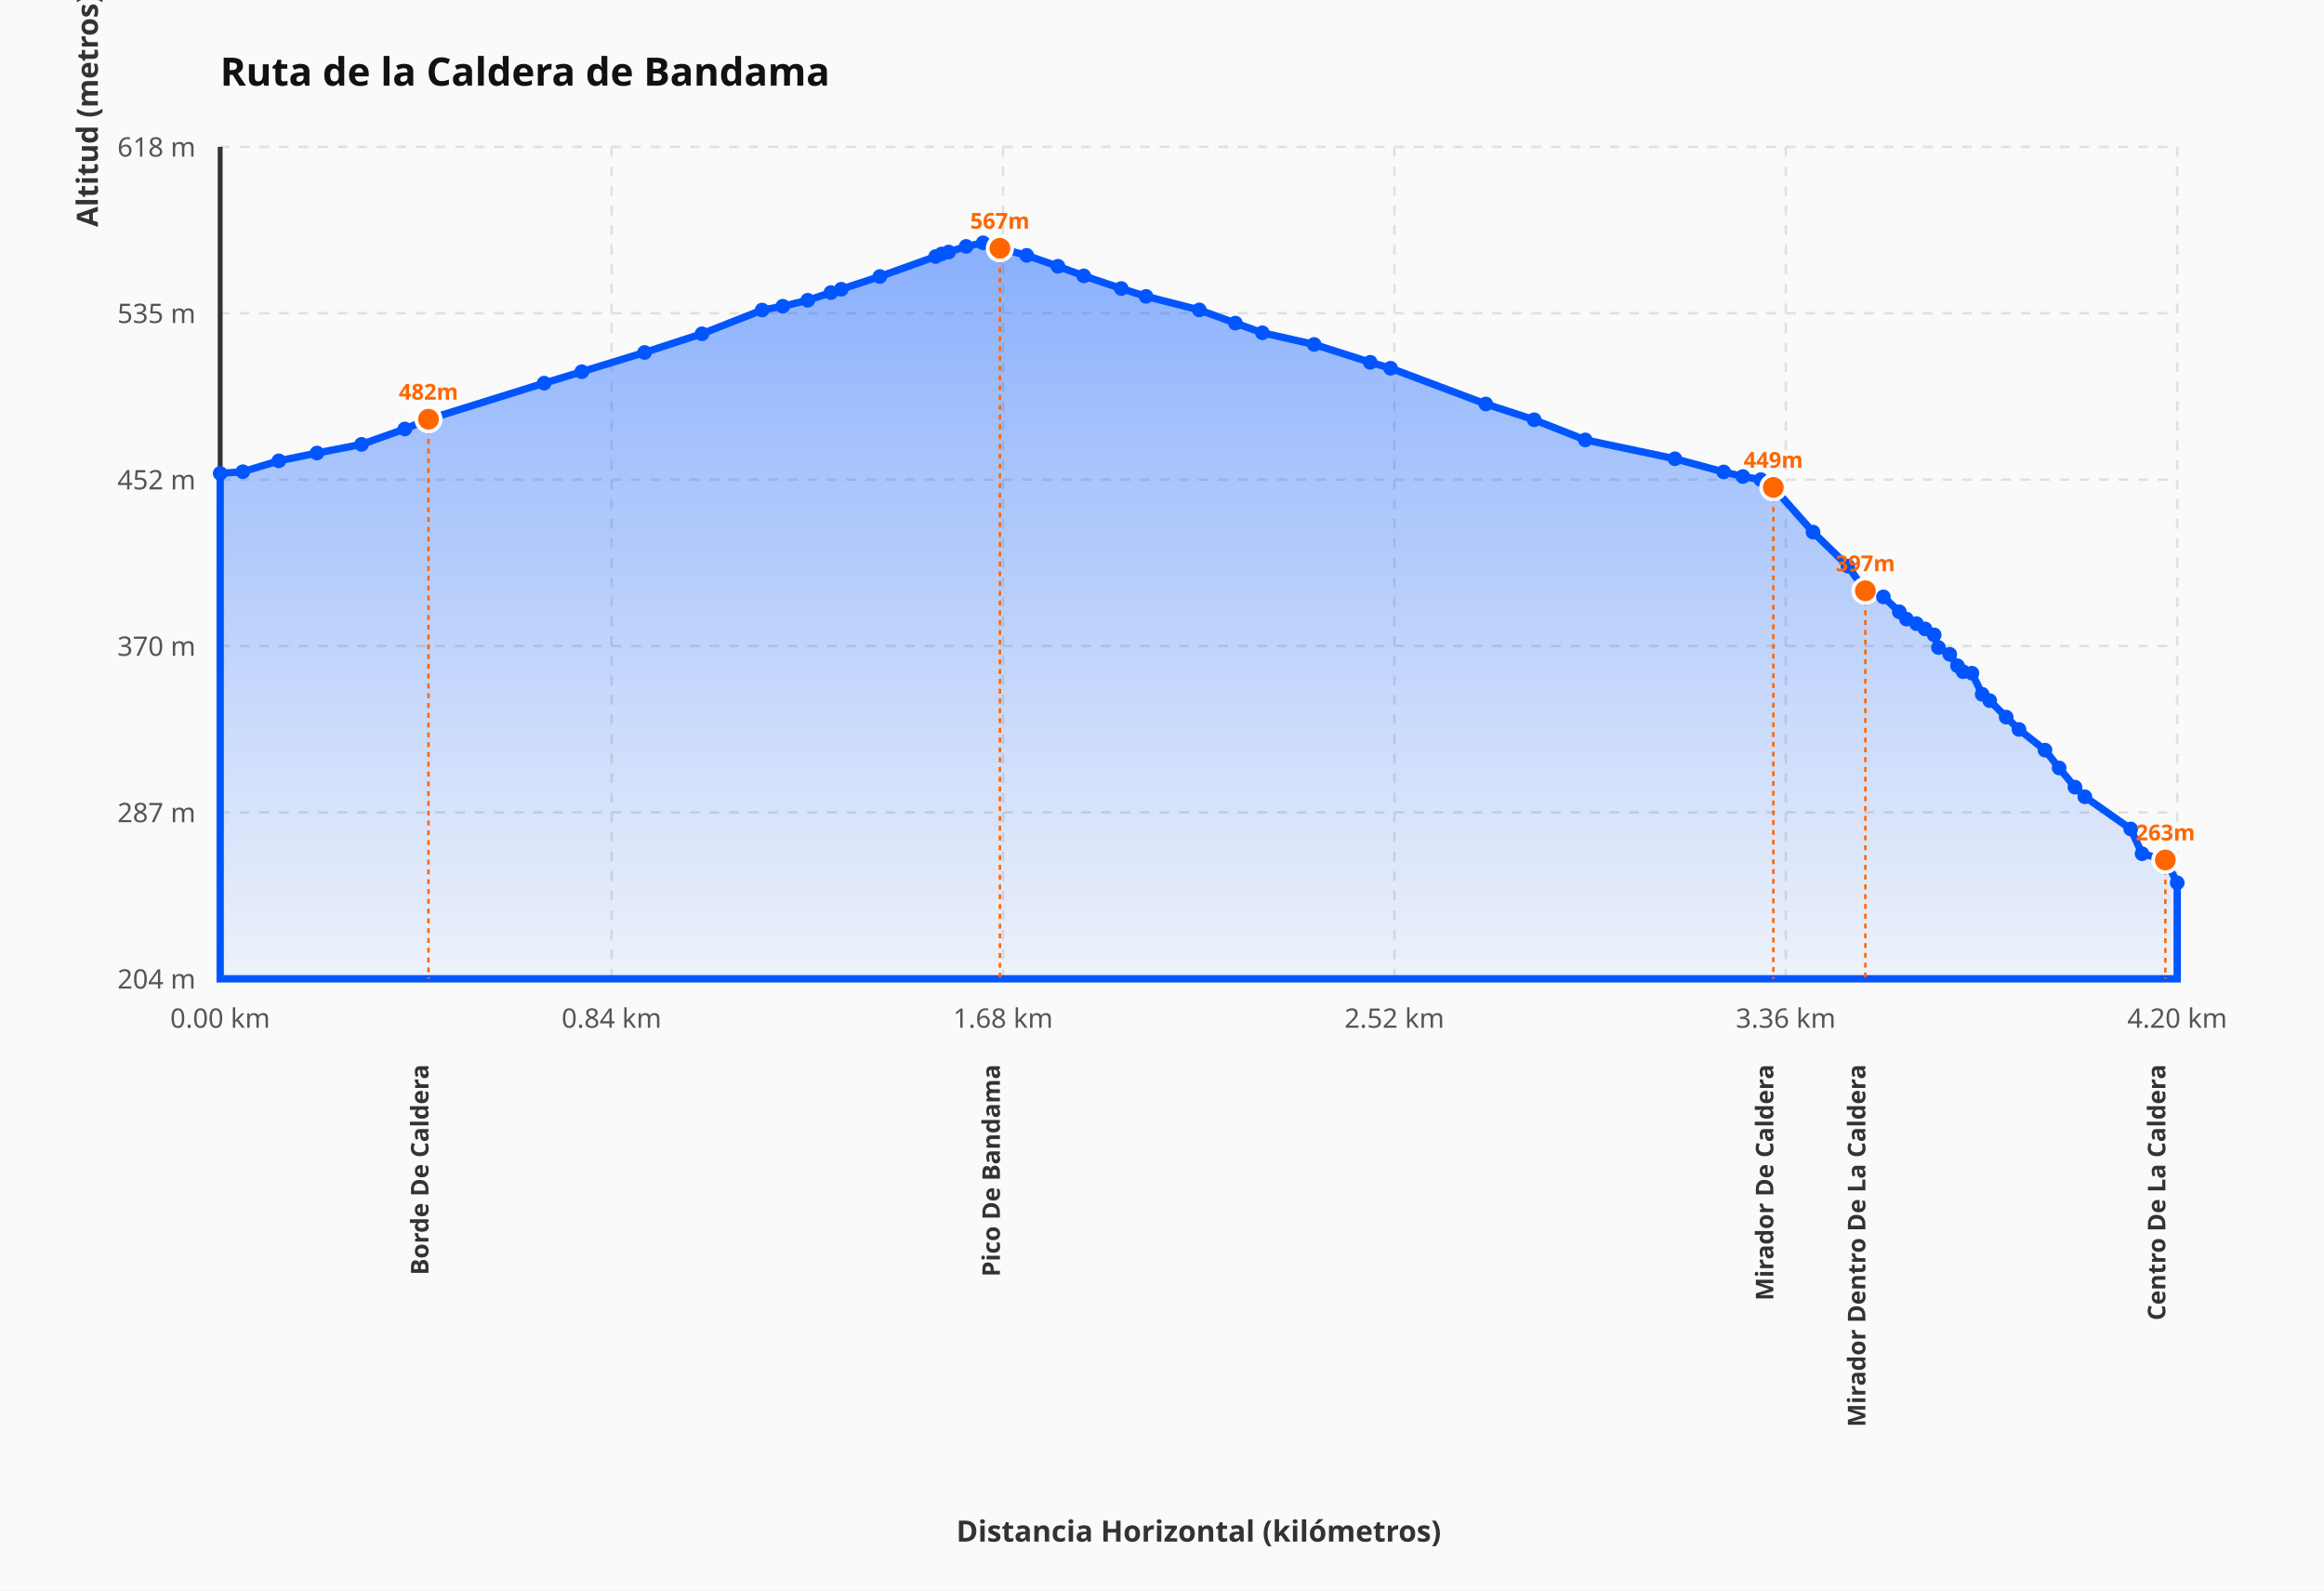
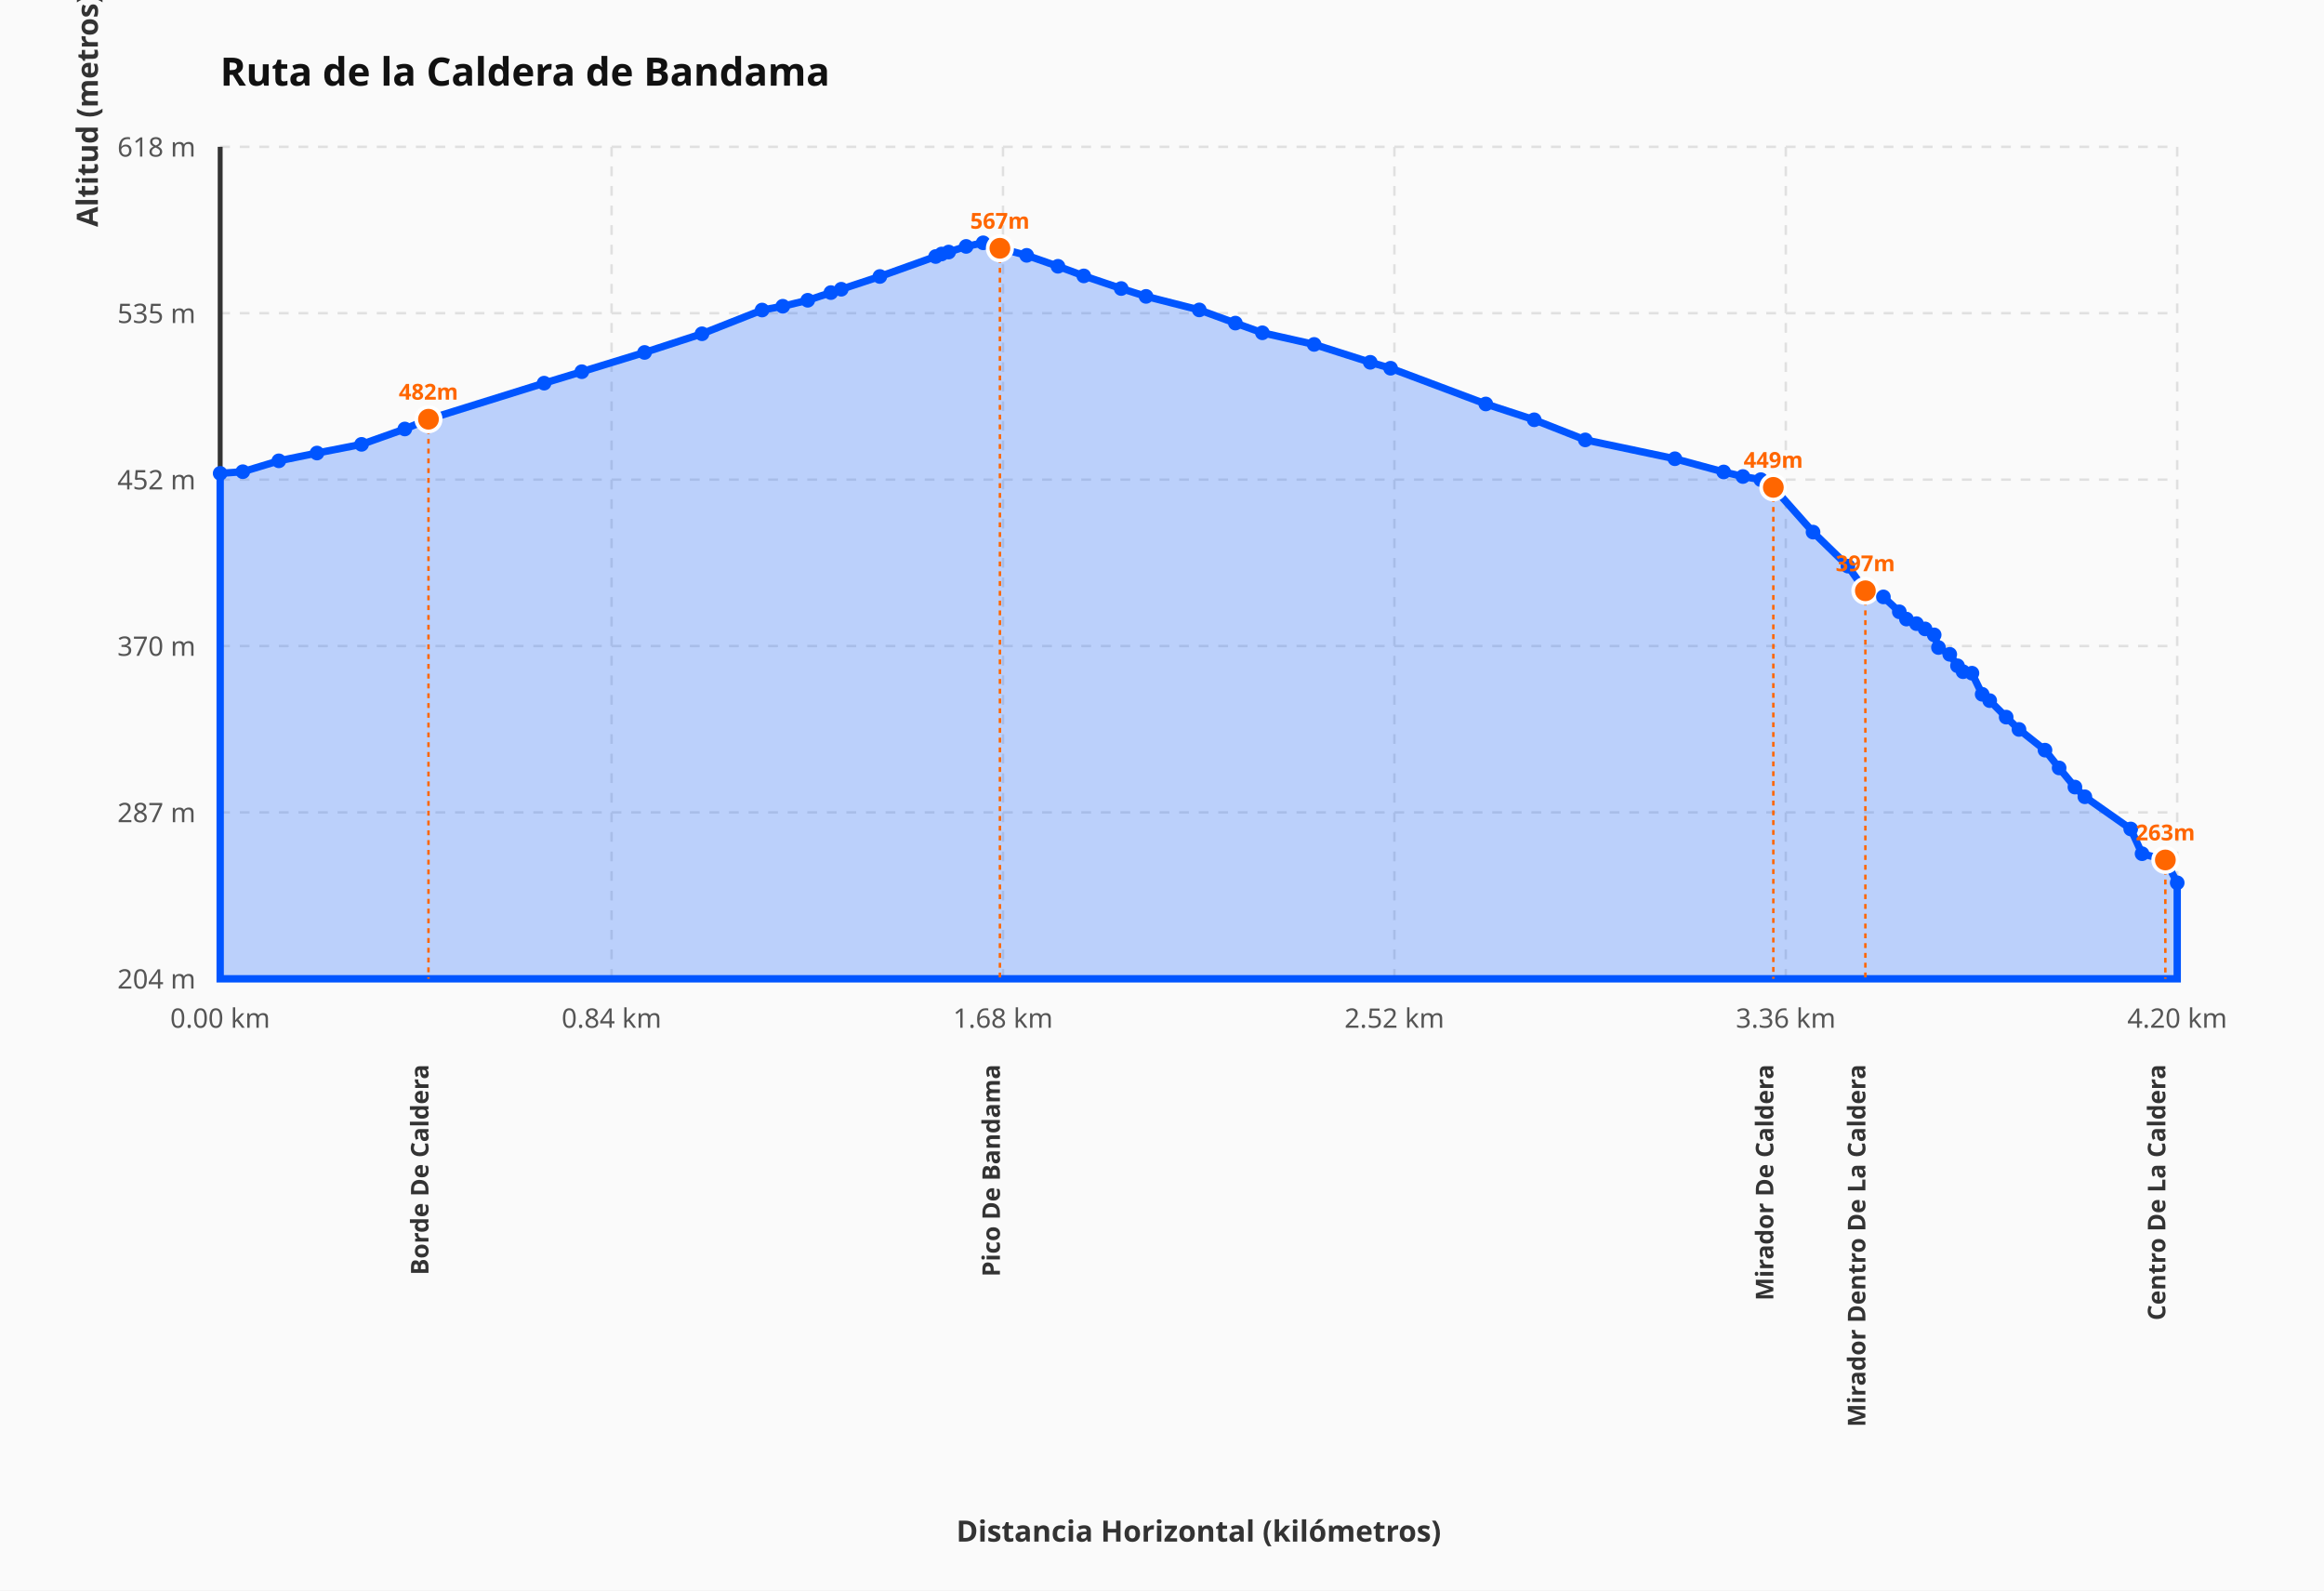
<svg xmlns="http://www.w3.org/2000/svg" width="950" height="650" viewBox="0 0 950 650">
-   <style>
-     .titulo { font-family: sans-serif; font-size: 16px; font-weight: bold; fill: #111111; }
-     .eje-titulo { font-family: sans-serif; font-size: 12px; font-weight: bold; fill: #333333; }
-     .perfil-linea { fill: url(#gradiente-terreno); stroke: #0055ff; stroke-width: 3; }
-   </style>
-   <defs>
-     <linearGradient id="gradiente-terreno" x1="0%" y1="0%" x2="0%" y2="100%">
-       <stop offset="0%" stop-color="#0055ff" stop-opacity="0.45" />
-       <stop offset="100%" stop-color="#0055ff" stop-opacity="0.05" />
-     </linearGradient>
-   </defs>
  <rect width="100%" height="100%" fill="#fafafa" />
-   <text x="90" y="35" class="titulo">Ruta de la Caldera de Bandama</text>
+   <text x="90" y="35" font-family="sans-serif" font-size="16" font-weight="bold" fill="#111111">Ruta de la Caldera de Bandama</text>
  <line x1="90" y1="400.00" x2="890" y2="400.00" stroke="#e0e0e0" stroke-width="1" stroke-dasharray="4,4" />
  <text x="80" y="404.00" font-family="sans-serif" font-size="11" text-anchor="end" fill="#555555">204 m</text>
  <line x1="90" y1="332.00" x2="890" y2="332.00" stroke="#e0e0e0" stroke-width="1" stroke-dasharray="4,4" />
  <text x="80" y="336.00" font-family="sans-serif" font-size="11" text-anchor="end" fill="#555555">287 m</text>
  <line x1="90" y1="264.00" x2="890" y2="264.00" stroke="#e0e0e0" stroke-width="1" stroke-dasharray="4,4" />
  <text x="80" y="268.00" font-family="sans-serif" font-size="11" text-anchor="end" fill="#555555">370 m</text>
  <line x1="90" y1="196.00" x2="890" y2="196.00" stroke="#e0e0e0" stroke-width="1" stroke-dasharray="4,4" />
  <text x="80" y="200.00" font-family="sans-serif" font-size="11" text-anchor="end" fill="#555555">452 m</text>
  <line x1="90" y1="128.00" x2="890" y2="128.00" stroke="#e0e0e0" stroke-width="1" stroke-dasharray="4,4" />
  <text x="80" y="132.00" font-family="sans-serif" font-size="11" text-anchor="end" fill="#555555">535 m</text>
  <line x1="90" y1="60.00" x2="890" y2="60.00" stroke="#e0e0e0" stroke-width="1" stroke-dasharray="4,4" />
  <text x="80" y="64.00" font-family="sans-serif" font-size="11" text-anchor="end" fill="#555555">618 m</text>
  <line x1="90.00" y1="60" x2="90.00" y2="400" stroke="#e0e0e0" stroke-width="1" stroke-dasharray="4,4" />
  <text x="90.00" y="420" font-family="sans-serif" font-size="11" text-anchor="middle" fill="#555555">0.00 km</text>
  <line x1="250.00" y1="60" x2="250.00" y2="400" stroke="#e0e0e0" stroke-width="1" stroke-dasharray="4,4" />
  <text x="250.00" y="420" font-family="sans-serif" font-size="11" text-anchor="middle" fill="#555555">0.84 km</text>
  <line x1="410.00" y1="60" x2="410.00" y2="400" stroke="#e0e0e0" stroke-width="1" stroke-dasharray="4,4" />
  <text x="410.00" y="420" font-family="sans-serif" font-size="11" text-anchor="middle" fill="#555555">1.68 km</text>
  <line x1="570.00" y1="60" x2="570.00" y2="400" stroke="#e0e0e0" stroke-width="1" stroke-dasharray="4,4" />
  <text x="570.00" y="420" font-family="sans-serif" font-size="11" text-anchor="middle" fill="#555555">2.52 km</text>
  <line x1="730.00" y1="60" x2="730.00" y2="400" stroke="#e0e0e0" stroke-width="1" stroke-dasharray="4,4" />
  <text x="730.00" y="420" font-family="sans-serif" font-size="11" text-anchor="middle" fill="#555555">3.36 km</text>
  <line x1="890.00" y1="60" x2="890.00" y2="400" stroke="#e0e0e0" stroke-width="1" stroke-dasharray="4,4" />
  <text x="890.00" y="420" font-family="sans-serif" font-size="11" text-anchor="middle" fill="#555555">4.20 km</text>
  <line x1="90" y1="60" x2="90" y2="400" stroke="#333333" stroke-width="2" />
  <line x1="90" y1="400" x2="890" y2="400" stroke="#333333" stroke-width="2" />
-   <text x="40" y="45" class="eje-titulo" transform="rotate(-90, 40, 45)" text-anchor="middle">Altitud (metros)</text>
-   <text x="490.0" y="630" class="eje-titulo" text-anchor="middle">Distancia Horizontal (kilómetros)</text>
-   <polygon points="90,400 90.00,193.45 99.25,192.77 113.98,188.32 129.58,185.14 147.79,181.59 165.48,175.31 175.15,171.32 222.42,156.58 237.83,151.90 263.49,144.03 286.96,136.40 311.53,126.70 319.98,125.15 330.18,122.71 339.65,119.57 343.89,118.20 359.67,112.99 382.48,104.83 384.90,103.80 387.79,103.00 394.94,100.70 401.90,99.23 408.74,101.46 419.69,104.35 432.47,108.82 443.03,112.75 458.32,117.91 468.48,121.12 490.24,126.65 505.00,132.04 516.03,136.00 537.19,140.75 560.13,148.06 568.44,150.48 607.36,165.09 627.15,171.55 648.02,179.77 684.65,187.47 704.60,192.87 712.45,194.73 719.78,196.01 724.90,199.17 741.13,217.45 755.38,231.35 762.52,241.43 769.89,243.93 776.40,250.02 779.31,252.99 783.41,254.86 786.93,257.01 790.65,259.45 792.40,264.62 797.02,267.40 800.18,272.08 802.46,274.50 806.09,275.11 810.27,283.73 813.35,286.32 820.08,293.06 825.32,298.09 835.95,306.55 841.73,313.83 848.18,321.65 852.24,325.61 870.99,338.77 875.63,348.88 885.15,351.43 890.00,360.77 890.00,400 90,400" class="perfil-linea" />
+   <text x="40" y="45" font-family="sans-serif" font-size="12" font-weight="bold" fill="#333333" transform="rotate(-90, 40, 45)" text-anchor="middle">Altitud (metros)</text>
+   <text x="490.0" y="630" font-family="sans-serif" font-size="12" font-weight="bold" fill="#333333" text-anchor="middle">Distancia Horizontal (kilómetros)</text>
+   <polygon points="90,400 90.00,193.45 99.25,192.77 113.98,188.32 129.58,185.14 147.79,181.59 165.48,175.31 175.15,171.32 222.42,156.58 237.83,151.90 263.49,144.03 286.96,136.40 311.53,126.70 319.98,125.15 330.18,122.71 339.65,119.57 343.89,118.20 359.67,112.99 382.48,104.83 384.90,103.80 387.79,103.00 394.94,100.70 401.90,99.23 408.74,101.46 419.69,104.35 432.47,108.82 443.03,112.75 458.32,117.91 468.48,121.12 490.24,126.65 505.00,132.04 516.03,136.00 537.19,140.75 560.13,148.06 568.44,150.48 607.36,165.09 627.15,171.55 648.02,179.77 684.65,187.47 704.60,192.87 712.45,194.73 719.78,196.01 724.90,199.17 741.13,217.45 755.38,231.35 762.52,241.43 769.89,243.93 776.40,250.02 779.31,252.99 783.41,254.86 786.93,257.01 790.65,259.45 792.40,264.62 797.02,267.40 800.18,272.08 802.46,274.50 806.09,275.11 810.27,283.73 813.35,286.32 820.08,293.06 825.32,298.09 835.95,306.55 841.73,313.83 848.18,321.65 852.24,325.61 870.99,338.77 875.63,348.88 885.15,351.43 890.00,360.77 890.00,400 90,400" fill="rgba(0, 85, 255, 0.25)" stroke="#0055ff" stroke-width="3" />
  <circle cx="90.00" cy="193.45" r="3" fill="#0055ff" />
  <circle cx="99.25" cy="192.77" r="3" fill="#0055ff" />
  <circle cx="113.98" cy="188.32" r="3" fill="#0055ff" />
  <circle cx="129.58" cy="185.14" r="3" fill="#0055ff" />
  <circle cx="147.79" cy="181.59" r="3" fill="#0055ff" />
  <circle cx="165.48" cy="175.31" r="3" fill="#0055ff" />
  <circle cx="175.15" cy="171.32" r="3" fill="#0055ff" />
  <line x1="175.15" y1="171.32" x2="175.15" y2="400" stroke="#ff6600" stroke-width="1" stroke-dasharray="2,2" />
  <circle cx="175.15" cy="171.32" r="5" fill="#ff6600" stroke="#ffffff" stroke-width="1.5" />
  <text x="175.15" y="435" transform="rotate(-90, 175.15, 435)" font-family="sans-serif" font-size="10" font-weight="bold" fill="#333333" text-anchor="end">Borde De Caldera</text>
  <text x="175.15" y="163.32" font-family="sans-serif" font-size="9" fill="#ff6600" text-anchor="middle" font-weight="bold">482m</text>
  <circle cx="222.42" cy="156.58" r="3" fill="#0055ff" />
  <circle cx="237.83" cy="151.90" r="3" fill="#0055ff" />
  <circle cx="263.49" cy="144.03" r="3" fill="#0055ff" />
  <circle cx="286.96" cy="136.40" r="3" fill="#0055ff" />
  <circle cx="311.53" cy="126.70" r="3" fill="#0055ff" />
  <circle cx="319.98" cy="125.15" r="3" fill="#0055ff" />
  <circle cx="330.18" cy="122.71" r="3" fill="#0055ff" />
  <circle cx="339.65" cy="119.57" r="3" fill="#0055ff" />
  <circle cx="343.89" cy="118.20" r="3" fill="#0055ff" />
  <circle cx="359.67" cy="112.99" r="3" fill="#0055ff" />
  <circle cx="382.48" cy="104.83" r="3" fill="#0055ff" />
  <circle cx="384.90" cy="103.80" r="3" fill="#0055ff" />
  <circle cx="387.79" cy="103.00" r="3" fill="#0055ff" />
  <circle cx="394.94" cy="100.70" r="3" fill="#0055ff" />
  <circle cx="401.90" cy="99.23" r="3" fill="#0055ff" />
  <circle cx="408.74" cy="101.46" r="3" fill="#0055ff" />
  <line x1="408.74" y1="101.46" x2="408.74" y2="400" stroke="#ff6600" stroke-width="1" stroke-dasharray="2,2" />
  <circle cx="408.74" cy="101.46" r="5" fill="#ff6600" stroke="#ffffff" stroke-width="1.5" />
  <text x="408.74" y="435" transform="rotate(-90, 408.74, 435)" font-family="sans-serif" font-size="10" font-weight="bold" fill="#333333" text-anchor="end">Pico De Bandama</text>
  <text x="408.74" y="93.46" font-family="sans-serif" font-size="9" fill="#ff6600" text-anchor="middle" font-weight="bold">567m</text>
  <circle cx="419.69" cy="104.35" r="3" fill="#0055ff" />
  <circle cx="432.47" cy="108.82" r="3" fill="#0055ff" />
  <circle cx="443.03" cy="112.75" r="3" fill="#0055ff" />
  <circle cx="458.32" cy="117.91" r="3" fill="#0055ff" />
  <circle cx="468.48" cy="121.12" r="3" fill="#0055ff" />
  <circle cx="490.24" cy="126.65" r="3" fill="#0055ff" />
  <circle cx="505.00" cy="132.04" r="3" fill="#0055ff" />
  <circle cx="516.03" cy="136.00" r="3" fill="#0055ff" />
  <circle cx="537.19" cy="140.75" r="3" fill="#0055ff" />
  <circle cx="560.13" cy="148.06" r="3" fill="#0055ff" />
  <circle cx="568.44" cy="150.48" r="3" fill="#0055ff" />
  <circle cx="607.36" cy="165.09" r="3" fill="#0055ff" />
  <circle cx="627.15" cy="171.55" r="3" fill="#0055ff" />
  <circle cx="648.02" cy="179.77" r="3" fill="#0055ff" />
  <circle cx="684.65" cy="187.47" r="3" fill="#0055ff" />
  <circle cx="704.60" cy="192.87" r="3" fill="#0055ff" />
  <circle cx="712.45" cy="194.73" r="3" fill="#0055ff" />
  <circle cx="719.78" cy="196.01" r="3" fill="#0055ff" />
  <circle cx="724.90" cy="199.17" r="3" fill="#0055ff" />
  <line x1="724.90" y1="199.17" x2="724.90" y2="400" stroke="#ff6600" stroke-width="1" stroke-dasharray="2,2" />
  <circle cx="724.90" cy="199.17" r="5" fill="#ff6600" stroke="#ffffff" stroke-width="1.5" />
  <text x="724.90" y="435" transform="rotate(-90, 724.90, 435)" font-family="sans-serif" font-size="10" font-weight="bold" fill="#333333" text-anchor="end">Mirador De Caldera</text>
  <text x="724.90" y="191.17" font-family="sans-serif" font-size="9" fill="#ff6600" text-anchor="middle" font-weight="bold">449m</text>
  <circle cx="741.13" cy="217.45" r="3" fill="#0055ff" />
  <circle cx="755.38" cy="231.35" r="3" fill="#0055ff" />
  <circle cx="762.52" cy="241.43" r="3" fill="#0055ff" />
  <line x1="762.52" y1="241.43" x2="762.52" y2="400" stroke="#ff6600" stroke-width="1" stroke-dasharray="2,2" />
  <circle cx="762.52" cy="241.43" r="5" fill="#ff6600" stroke="#ffffff" stroke-width="1.5" />
  <text x="762.52" y="435" transform="rotate(-90, 762.52, 435)" font-family="sans-serif" font-size="10" font-weight="bold" fill="#333333" text-anchor="end">Mirador Dentro De La Caldera</text>
  <text x="762.52" y="233.43" font-family="sans-serif" font-size="9" fill="#ff6600" text-anchor="middle" font-weight="bold">397m</text>
  <circle cx="769.89" cy="243.93" r="3" fill="#0055ff" />
  <circle cx="776.40" cy="250.02" r="3" fill="#0055ff" />
  <circle cx="779.31" cy="252.99" r="3" fill="#0055ff" />
  <circle cx="783.41" cy="254.86" r="3" fill="#0055ff" />
  <circle cx="786.93" cy="257.01" r="3" fill="#0055ff" />
  <circle cx="790.65" cy="259.45" r="3" fill="#0055ff" />
  <circle cx="792.40" cy="264.62" r="3" fill="#0055ff" />
  <circle cx="797.02" cy="267.40" r="3" fill="#0055ff" />
  <circle cx="800.18" cy="272.08" r="3" fill="#0055ff" />
  <circle cx="802.46" cy="274.50" r="3" fill="#0055ff" />
  <circle cx="806.09" cy="275.11" r="3" fill="#0055ff" />
  <circle cx="810.27" cy="283.73" r="3" fill="#0055ff" />
  <circle cx="813.35" cy="286.32" r="3" fill="#0055ff" />
  <circle cx="820.08" cy="293.06" r="3" fill="#0055ff" />
  <circle cx="825.32" cy="298.09" r="3" fill="#0055ff" />
  <circle cx="835.95" cy="306.55" r="3" fill="#0055ff" />
  <circle cx="841.73" cy="313.83" r="3" fill="#0055ff" />
  <circle cx="848.18" cy="321.65" r="3" fill="#0055ff" />
  <circle cx="852.24" cy="325.61" r="3" fill="#0055ff" />
  <circle cx="870.99" cy="338.77" r="3" fill="#0055ff" />
  <circle cx="875.63" cy="348.88" r="3" fill="#0055ff" />
  <circle cx="885.15" cy="351.43" r="3" fill="#0055ff" />
  <line x1="885.15" y1="351.43" x2="885.15" y2="400" stroke="#ff6600" stroke-width="1" stroke-dasharray="2,2" />
  <circle cx="885.15" cy="351.43" r="5" fill="#ff6600" stroke="#ffffff" stroke-width="1.5" />
  <text x="885.15" y="435" transform="rotate(-90, 885.15, 435)" font-family="sans-serif" font-size="10" font-weight="bold" fill="#333333" text-anchor="end">Centro De La Caldera</text>
  <text x="885.15" y="343.43" font-family="sans-serif" font-size="9" fill="#ff6600" text-anchor="middle" font-weight="bold">263m</text>
  <circle cx="890.00" cy="360.77" r="3" fill="#0055ff" />
</svg>
